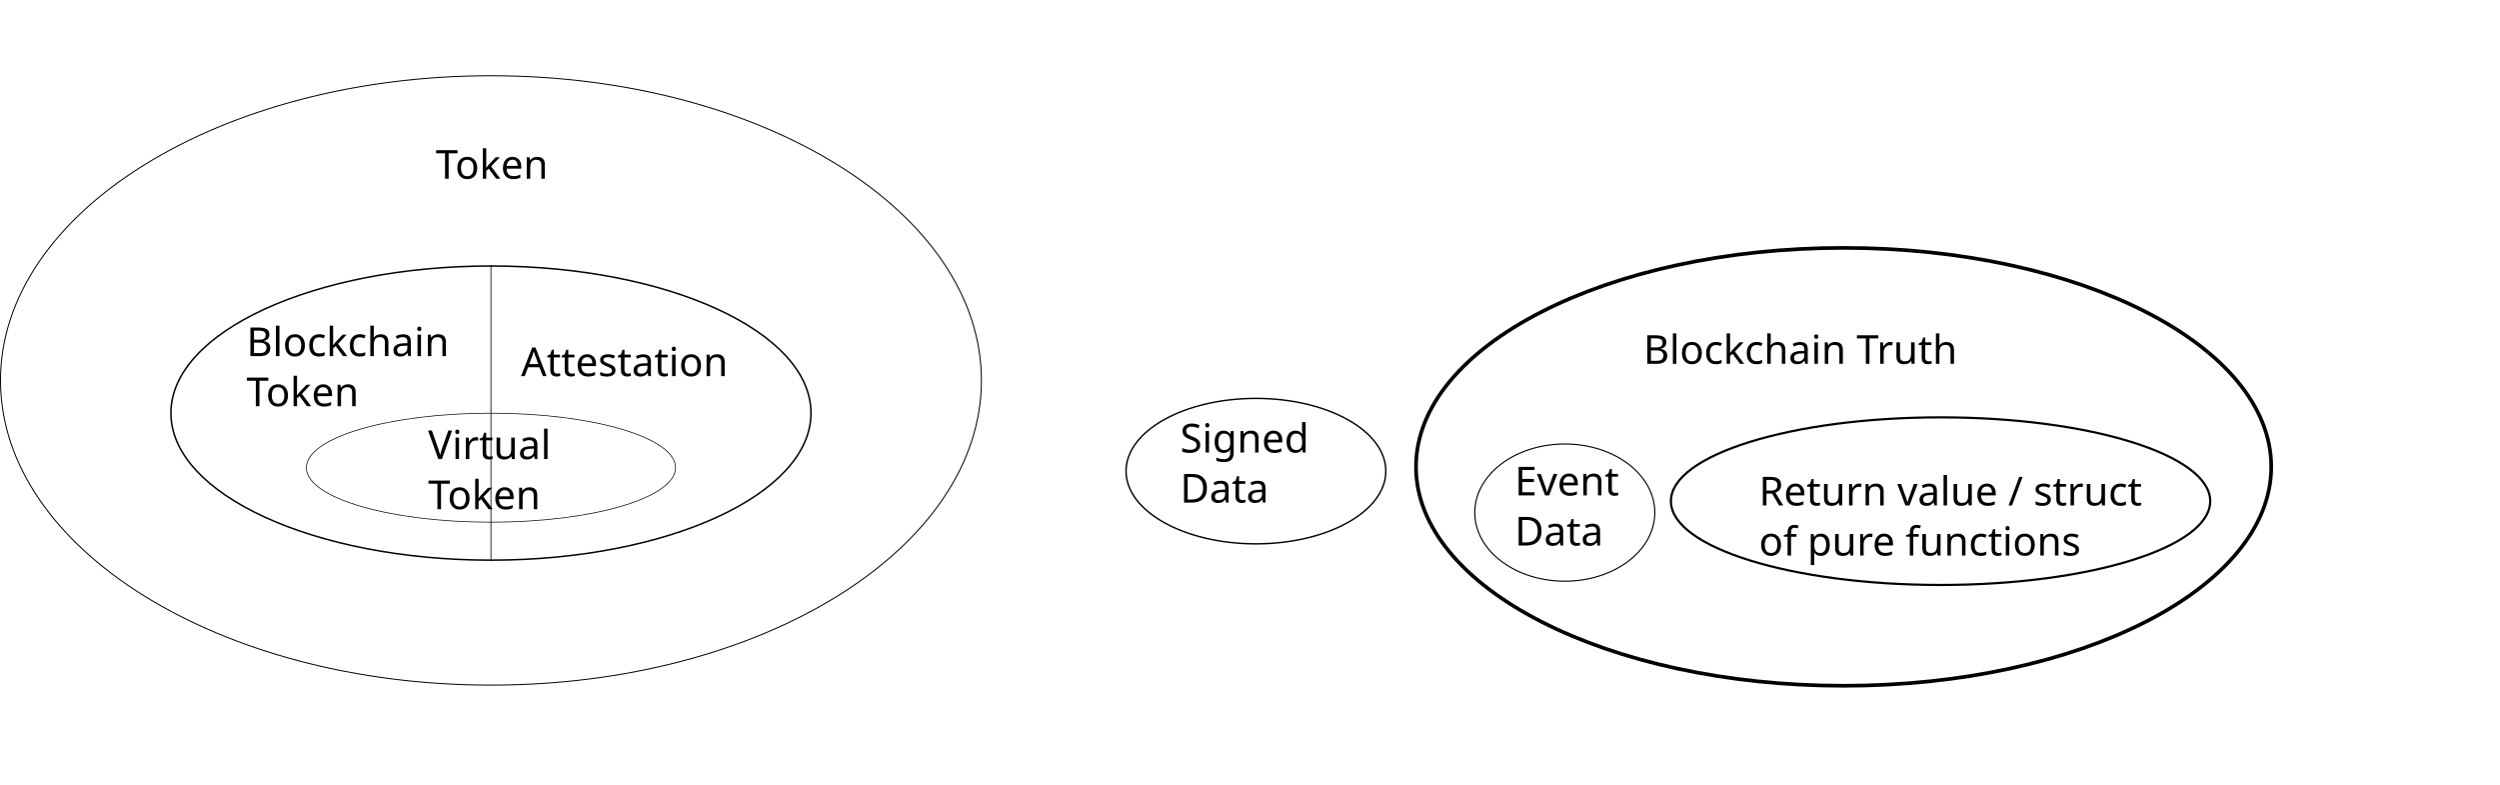
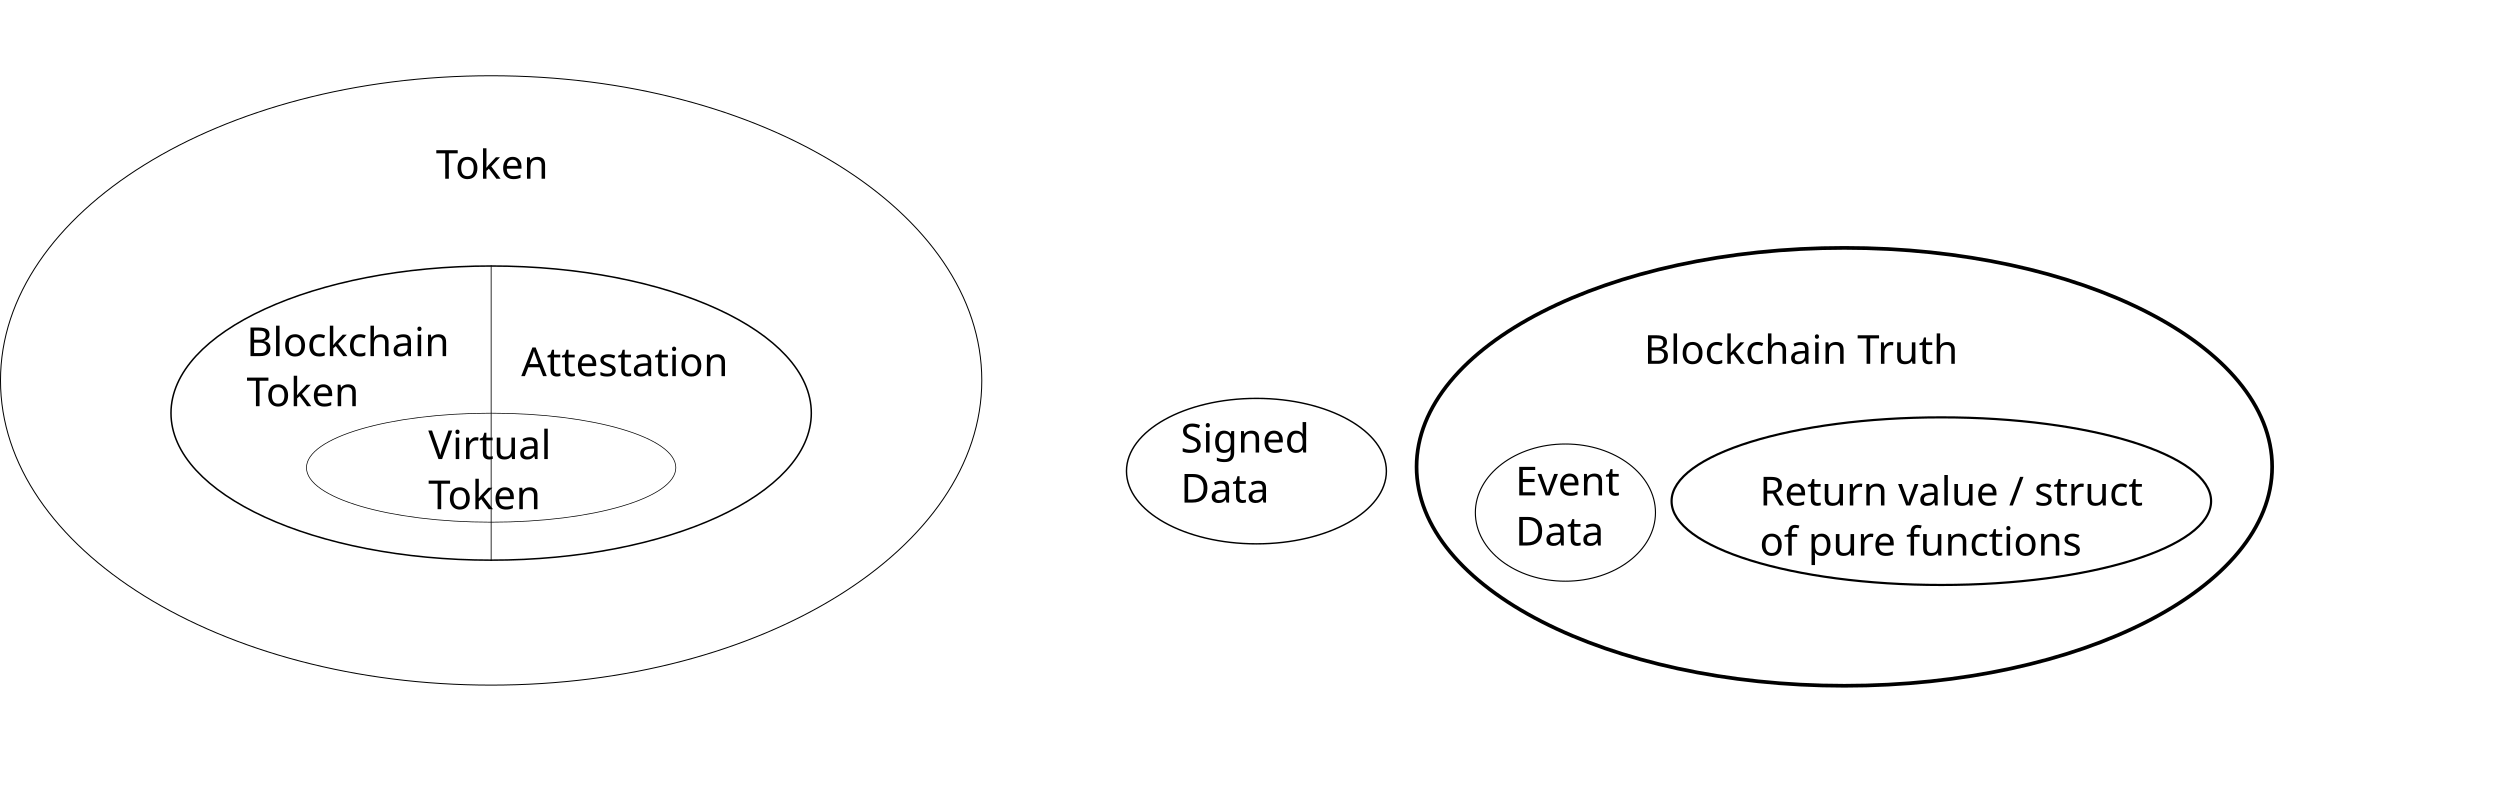
- <svg xmlns="http://www.w3.org/2000/svg" width="660.589mm" height="207.396mm" viewBox="0 0 660.589 207.396" version="1.1" id="svg8">
-   <defs id="defs2" />
+ <svg xmlns="http://www.w3.org/2000/svg" id="svg8" width="2496.715" height="783.857" version="1.1" viewBox="0 0 660.589 207.396">
  <g id="layer1" transform="translate(254.8882,-107.6525)">
-     <ellipse style="fill:none;fill-opacity:1;stroke:#000000;stroke-width:0.38;stroke-opacity:1" id="path4524" cx="77.107" cy="232.139" rx="34.338" ry="19.219" />
-     <text xml:space="preserve" style="font-style:normal;font-weight:normal;font-size:10.583px;line-height:1.25;font-family:sans-serif;letter-spacing:0px;word-spacing:0px;fill:#000000;fill-opacity:1;stroke:none;stroke-width:0.265" x="57.074" y="227.225" id="text4528">
-       <tspan id="tspan4526" x="57.074" y="227.225" style="stroke-width:0.265">Signed</tspan>
-       <tspan x="57.074" y="240.454" style="stroke-width:0.265" id="tspan4530">Data</tspan>
+     <ellipse style="fill:none;fill-opacity:1;stroke:#000;stroke-width:.38;stroke-opacity:1" id="path4524" cx="77.107" cy="232.139" rx="34.338" ry="19.219" />
+     <text xml:space="preserve" style="font-style:normal;font-weight:400;font-size:10.583px;line-height:1.25;font-family:sans-serif;letter-spacing:0;word-spacing:0;fill:#000;fill-opacity:1;stroke:none;stroke-width:.265" id="text4528" x="57.074" y="227.225">
+       <tspan id="tspan4526" x="57.074" y="227.225" style="stroke-width:.265">Signed</tspan>
+       <tspan x="57.074" y="240.454" style="stroke-width:.265" id="tspan4530">Data</tspan>
    </text>
-     <ellipse style="fill:none;fill-opacity:1;stroke:#000000;stroke-width:0.977;stroke-opacity:1" id="path4532" cx="232.456" cy="231.005" rx="113.037" ry="57.852" />
-     <text xml:space="preserve" style="font-style:normal;font-weight:normal;font-size:10.583px;line-height:1.25;font-family:sans-serif;letter-spacing:0px;word-spacing:0px;fill:#000000;fill-opacity:1;stroke:none;stroke-width:0.265" x="179.539" y="203.791" id="text4536">
-       <tspan x="179.539" y="203.791" style="stroke-width:0.265" id="tspan4540">Blockchain Truth</tspan>
+     <ellipse style="fill:none;fill-opacity:1;stroke:#000;stroke-width:.977;stroke-opacity:1" id="path4532" cx="232.456" cy="231.005" rx="113.037" ry="57.852" />
+     <text xml:space="preserve" style="font-style:normal;font-weight:400;font-size:10.583px;line-height:1.25;font-family:sans-serif;letter-spacing:0;word-spacing:0;fill:#000;fill-opacity:1;stroke:none;stroke-width:.265" id="text4536" x="179.539" y="203.791">
+       <tspan x="179.539" y="203.791" style="stroke-width:.265" id="tspan4540">Blockchain Truth</tspan>
    </text>
-     <ellipse style="fill:none;fill-opacity:1;stroke:#000000;stroke-width:0.297;stroke-opacity:1" id="path4544" cx="158.75" cy="243.1" rx="23.796" ry="18.127" />
-     <ellipse style="fill:none;fill-opacity:1;stroke:#000000;stroke-width:0.579;stroke-opacity:1" id="path4546" cx="258.082" cy="240.077" rx="71.28" ry="22.144" />
-     <text xml:space="preserve" style="font-style:normal;font-weight:normal;font-size:10.583px;line-height:1.25;font-family:sans-serif;letter-spacing:0px;word-spacing:0px;fill:#000000;fill-opacity:1;stroke:none;stroke-width:0.265" x="145.521" y="238.565" id="text4550">
-       <tspan id="tspan4548" x="145.521" y="238.565" style="stroke-width:0.265">Event</tspan>
-       <tspan x="145.521" y="251.794" style="stroke-width:0.265" id="tspan4568">Data</tspan>
+     <ellipse style="fill:none;fill-opacity:1;stroke:#000;stroke-width:.297;stroke-opacity:1" id="path4544" cx="158.75" cy="243.1" rx="23.796" ry="18.127" />
+     <ellipse style="fill:none;fill-opacity:1;stroke:#000;stroke-width:.579;stroke-opacity:1" id="path4546" cx="258.082" cy="240.077" rx="71.28" ry="22.144" />
+     <text xml:space="preserve" style="font-style:normal;font-weight:400;font-size:10.583px;line-height:1.25;font-family:sans-serif;letter-spacing:0;word-spacing:0;fill:#000;fill-opacity:1;stroke:none;stroke-width:.265" id="text4550" x="145.521" y="238.565">
+       <tspan id="tspan4548" x="145.521" y="238.565" style="stroke-width:.265">Event</tspan>
+       <tspan x="145.521" y="251.794" style="stroke-width:.265" id="tspan4568">Data</tspan>
    </text>
-     <text xml:space="preserve" style="font-style:normal;font-weight:normal;font-size:10.583px;line-height:1.25;font-family:sans-serif;letter-spacing:0px;word-spacing:0px;fill:#000000;fill-opacity:1;stroke:none;stroke-width:0.265" x="210.079" y="241.21" id="text4554">
-       <tspan id="tspan4552" x="210.079" y="241.21" style="stroke-width:0.265">Return value / struct</tspan>
-       <tspan x="210.079" y="254.44" style="stroke-width:0.265" id="tspan4556">of pure functions</tspan>
+     <text xml:space="preserve" style="font-style:normal;font-weight:400;font-size:10.583px;line-height:1.25;font-family:sans-serif;letter-spacing:0;word-spacing:0;fill:#000;fill-opacity:1;stroke:none;stroke-width:.265" id="text4554" x="210.079" y="241.21">
+       <tspan id="tspan4552" x="210.079" y="241.21" style="stroke-width:.265">Return value / struct</tspan>
+       <tspan x="210.079" y="254.44" style="stroke-width:.265" id="tspan4556">of pure functions</tspan>
    </text>
-     <ellipse style="fill:none;fill-opacity:1;stroke:#000000;stroke-width:0.265;stroke-opacity:1" id="path4560" cx="-125.11" cy="208.176" rx="129.646" ry="80.509" />
-     <text xml:space="preserve" style="font-style:normal;font-weight:normal;font-size:10.583px;line-height:1.25;font-family:sans-serif;letter-spacing:0px;word-spacing:0px;fill:#000000;fill-opacity:1;stroke:none;stroke-width:0.265" x="-139.709" y="154.881" id="text4564">
-       <tspan id="tspan4562" x="-139.709" y="154.881" style="stroke-width:0.265">Token</tspan>
+     <ellipse style="fill:none;fill-opacity:1;stroke:#000;stroke-width:.265;stroke-opacity:1" id="path4560" cx="-125.11" cy="208.176" rx="129.646" ry="80.509" />
+     <text xml:space="preserve" style="font-style:normal;font-weight:400;font-size:10.583px;line-height:1.25;font-family:sans-serif;letter-spacing:0;word-spacing:0;fill:#000;fill-opacity:1;stroke:none;stroke-width:.265" id="text4564" x="-139.709" y="154.881">
+       <tspan id="tspan4562" x="-139.709" y="154.881" style="stroke-width:.265">Token</tspan>
    </text>
    <g id="g4603" transform="translate(-50.636,15.11905)">
-       <ellipse ry="38.863" rx="84.598" cy="201.684" cx="-74.474" id="path4570" style="fill:none;fill-opacity:1;stroke:#000000;stroke-width:0.401;stroke-opacity:1" />
-       <text id="text4574" y="191.923" x="-66.524" style="font-style:normal;font-weight:normal;font-size:10.583px;line-height:1.25;font-family:sans-serif;letter-spacing:0px;word-spacing:0px;fill:#000000;fill-opacity:1;stroke:none;stroke-width:0.265" xml:space="preserve">
-         <tspan style="stroke-width:0.265" y="191.923" x="-66.524" id="tspan4572">Attestation</tspan>
+       <ellipse id="path4570" cx="-74.474" cy="201.684" rx="84.598" ry="38.863" style="fill:none;fill-opacity:1;stroke:#000;stroke-width:.401;stroke-opacity:1" />
+       <text id="text4574" x="-66.524" y="191.923" style="font-style:normal;font-weight:400;font-size:10.583px;line-height:1.25;font-family:sans-serif;letter-spacing:0;word-spacing:0;fill:#000;fill-opacity:1;stroke:none;stroke-width:.265" xml:space="preserve">
+         <tspan style="stroke-width:.265" id="tspan4572" x="-66.524" y="191.923">Attestation</tspan>
      </text>
-       <ellipse ry="14.401" rx="48.796" cy="216.113" cx="-74.474" id="path4576" style="fill:none;fill-opacity:1;stroke:#000000;stroke-width:0.189;stroke-opacity:1" />
-       <text id="text4580" y="186.631" x="-139.095" style="font-style:normal;font-weight:normal;font-size:10.583px;line-height:1.25;font-family:sans-serif;letter-spacing:0px;word-spacing:0px;fill:#000000;fill-opacity:1;stroke:none;stroke-width:0.265" xml:space="preserve">
-         <tspan style="stroke-width:0.265" y="186.631" x="-139.095" id="tspan4578">Blockchain</tspan>
-         <tspan id="tspan4582" style="stroke-width:0.265" y="199.86" x="-139.095">Token</tspan>
+       <ellipse id="path4576" cx="-74.474" cy="216.113" rx="48.796" ry="14.401" style="fill:none;fill-opacity:1;stroke:#000;stroke-width:.189;stroke-opacity:1" />
+       <text id="text4580" x="-139.095" y="186.631" style="font-style:normal;font-weight:400;font-size:10.583px;line-height:1.25;font-family:sans-serif;letter-spacing:0;word-spacing:0;fill:#000;fill-opacity:1;stroke:none;stroke-width:.265" xml:space="preserve">
+         <tspan style="stroke-width:.265" id="tspan4578" x="-139.095" y="186.631">Blockchain</tspan>
+         <tspan id="tspan4582" style="stroke-width:.265" x="-139.095" y="199.86">Token</tspan>
      </text>
-       <path id="path4584" d="m -74.474,162.62 v 78.128" style="fill:none;stroke:#000000;stroke-width:0.213px;stroke-linecap:butt;stroke-linejoin:miter;stroke-opacity:1" />
-       <text id="text4588" y="213.845" x="-91.092" style="font-style:normal;font-weight:normal;font-size:10.583px;line-height:1.25;font-family:sans-serif;letter-spacing:0px;word-spacing:0px;fill:#000000;fill-opacity:1;stroke:none;stroke-width:0.265" xml:space="preserve">
-         <tspan style="stroke-width:0.265" y="213.845" x="-91.092" id="tspan4586">Virtual</tspan>
-         <tspan id="tspan4590" style="stroke-width:0.265" y="227.074" x="-91.092">Token</tspan>
+       <path id="path4584" d="m -74.474,162.62 v 78.128" style="fill:none;stroke:#000;stroke-width:.213px;stroke-linecap:butt;stroke-linejoin:miter;stroke-opacity:1" />
+       <text id="text4588" x="-91.092" y="213.845" style="font-style:normal;font-weight:400;font-size:10.583px;line-height:1.25;font-family:sans-serif;letter-spacing:0;word-spacing:0;fill:#000;fill-opacity:1;stroke:none;stroke-width:.265" xml:space="preserve">
+         <tspan style="stroke-width:.265" id="tspan4586" x="-91.092" y="213.845">Virtual</tspan>
+         <tspan id="tspan4590" style="stroke-width:.265" x="-91.092" y="227.074">Token</tspan>
      </text>
    </g>
  </g>
</svg>
